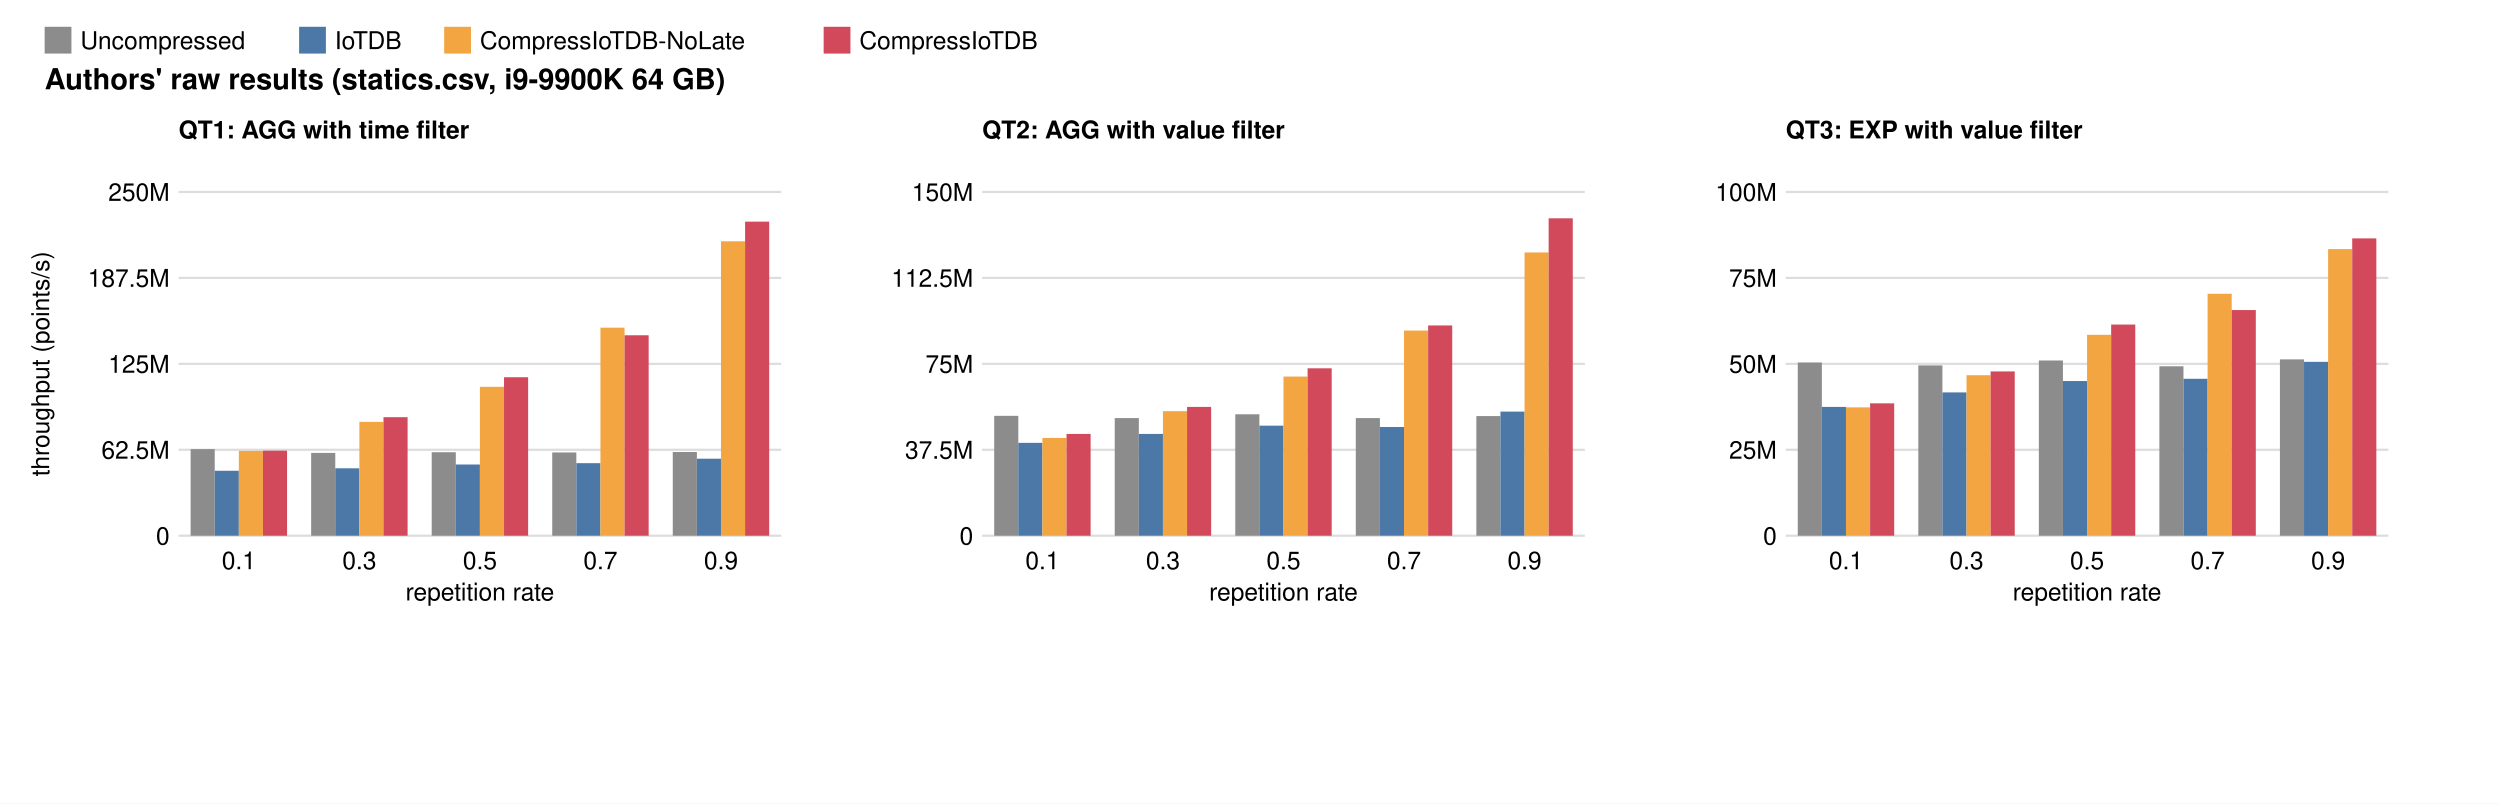
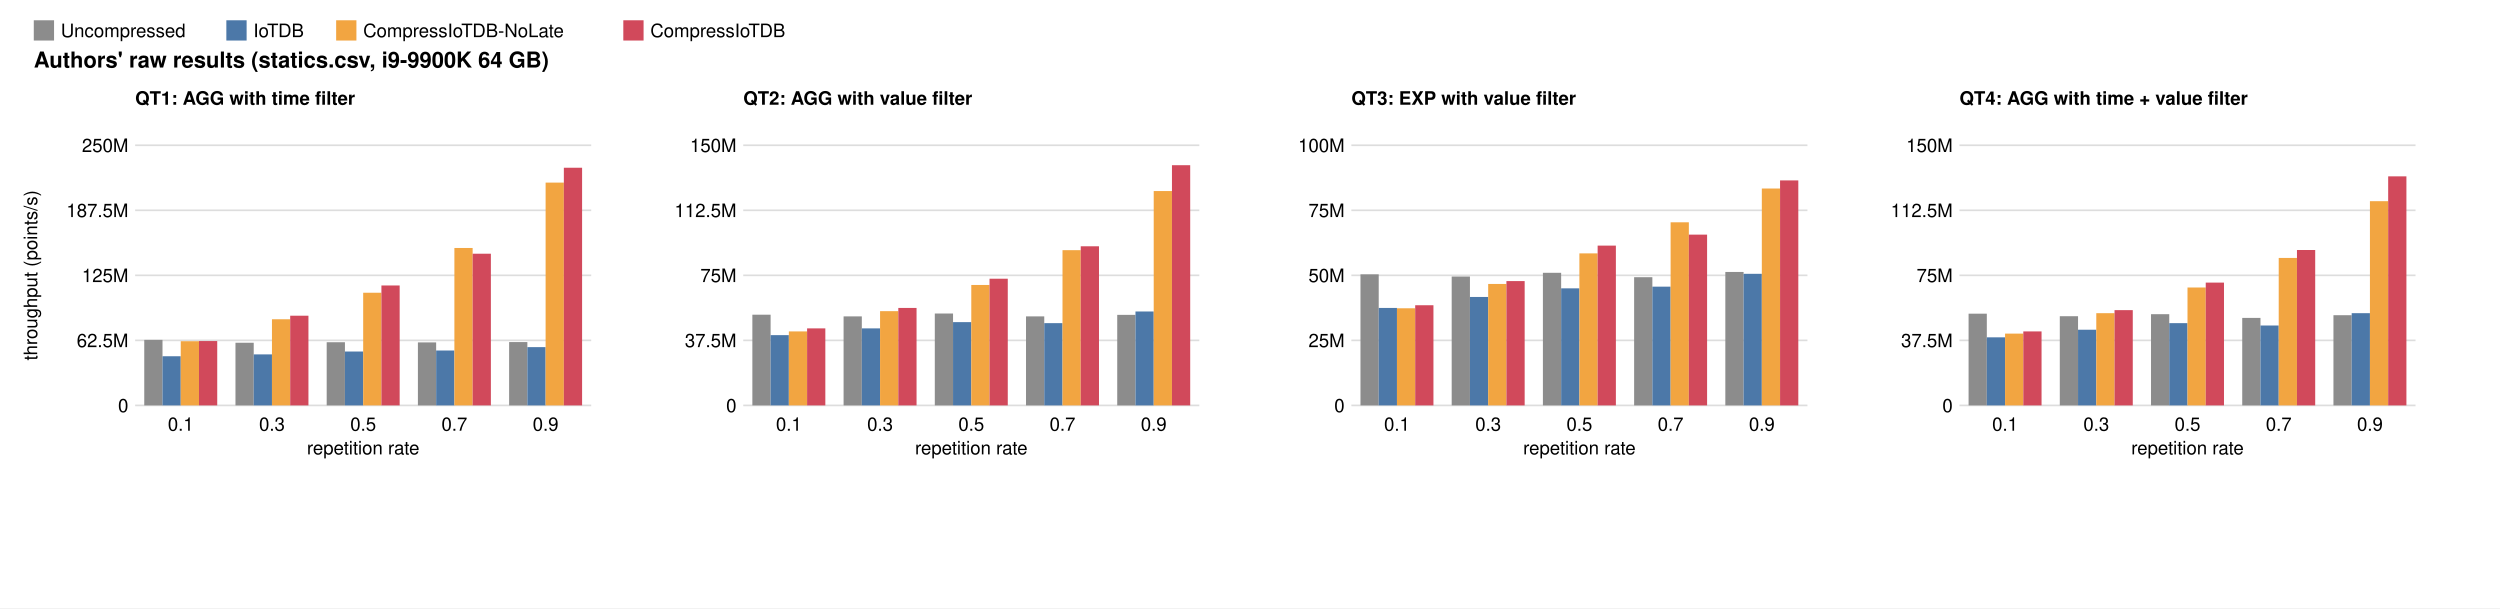
- <svg xmlns="http://www.w3.org/2000/svg" width="1120" height="360" font-family="Helvetica,Arial,sans-serif" font-size="11">
+ <svg xmlns="http://www.w3.org/2000/svg" width="1480" height="360" font-family="Helvetica,Arial,sans-serif" font-size="11">
  <rect width="100%" height="100%" fill="white" />
  <rect x="20" y="12" width="12" height="12" fill="#8c8c8c" />
  <text x="36" y="22">Uncompressed</text>
  <rect x="134" y="12" width="12" height="12" fill="#4c78a8" />
  <text x="150" y="22">IoTDB</text>
  <rect x="199" y="12" width="12" height="12" fill="#f2a541" />
  <text x="215" y="22">CompressIoTDB-NoLate</text>
  <rect x="369" y="12" width="12" height="12" fill="#d1495b" />
  <text x="385" y="22">CompressIoTDB</text>
  <text x="20" y="40" font-size="13" font-weight="bold">Authors' raw results (statics.csv, i9-9900K 64 GB)</text>
  <text x="80" y="62" font-weight="bold">QT1: AGG with time filter</text>
  <line x1="80" y1="240.0" x2="350" y2="240.0" stroke="#ddd" />
  <text x="76" y="244.0" text-anchor="end">0</text>
  <line x1="80" y1="201.5" x2="350" y2="201.5" stroke="#ddd" />
  <text x="76" y="205.5" text-anchor="end">62.5M</text>
  <line x1="80" y1="163.0" x2="350" y2="163.0" stroke="#ddd" />
  <text x="76" y="167.0" text-anchor="end">125M</text>
  <line x1="80" y1="124.5" x2="350" y2="124.5" stroke="#ddd" />
  <text x="76" y="128.5" text-anchor="end">187.5M</text>
  <line x1="80" y1="86.0" x2="350" y2="86.0" stroke="#ddd" />
  <text x="76" y="90.0" text-anchor="end">250M</text>
  <rect x="85.4" y="201.2" width="10.8" height="38.8" fill="#8c8c8c" />
  <rect x="96.2" y="210.9" width="10.8" height="29.1" fill="#4c78a8" />
  <rect x="107.0" y="202.0" width="10.8" height="38.0" fill="#f2a541" />
  <rect x="117.8" y="201.9" width="10.8" height="38.1" fill="#d1495b" />
  <text x="107.0" y="255" text-anchor="middle">0.1</text>
  <rect x="139.4" y="202.9" width="10.8" height="37.1" fill="#8c8c8c" />
  <rect x="150.2" y="209.8" width="10.8" height="30.2" fill="#4c78a8" />
  <rect x="161.0" y="189.0" width="10.8" height="51.0" fill="#f2a541" />
  <rect x="171.8" y="186.9" width="10.8" height="53.1" fill="#d1495b" />
  <text x="161.0" y="255" text-anchor="middle">0.3</text>
  <rect x="193.4" y="202.6" width="10.8" height="37.4" fill="#8c8c8c" />
  <rect x="204.2" y="208.1" width="10.8" height="31.9" fill="#4c78a8" />
  <rect x="215.0" y="173.3" width="10.8" height="66.7" fill="#f2a541" />
  <rect x="225.8" y="169.0" width="10.8" height="71.0" fill="#d1495b" />
  <text x="215.0" y="255" text-anchor="middle">0.5</text>
  <rect x="247.4" y="202.7" width="10.8" height="37.3" fill="#8c8c8c" />
  <rect x="258.2" y="207.5" width="10.8" height="32.5" fill="#4c78a8" />
  <rect x="269.0" y="146.8" width="10.8" height="93.2" fill="#f2a541" />
  <rect x="279.8" y="150.2" width="10.8" height="89.8" fill="#d1495b" />
  <text x="269.0" y="255" text-anchor="middle">0.7</text>
  <rect x="301.4" y="202.5" width="10.8" height="37.5" fill="#8c8c8c" />
  <rect x="312.2" y="205.5" width="10.8" height="34.5" fill="#4c78a8" />
  <rect x="323.0" y="108.1" width="10.8" height="131.9" fill="#f2a541" />
  <rect x="333.8" y="99.3" width="10.8" height="140.7" fill="#d1495b" />
  <text x="323.0" y="255" text-anchor="middle">0.9</text>
  <text x="215.0" y="269" text-anchor="middle">repetition rate</text>
  <text x="22" y="163" transform="rotate(-90 22 163)" text-anchor="middle">throughput (points/s)</text>
  <text x="440" y="62" font-weight="bold">QT2: AGG with value filter</text>
  <line x1="440" y1="240.0" x2="710" y2="240.0" stroke="#ddd" />
  <text x="436" y="244.0" text-anchor="end">0</text>
  <line x1="440" y1="201.5" x2="710" y2="201.5" stroke="#ddd" />
  <text x="436" y="205.5" text-anchor="end">37.5M</text>
  <line x1="440" y1="163.0" x2="710" y2="163.0" stroke="#ddd" />
  <text x="436" y="167.0" text-anchor="end">75M</text>
  <line x1="440" y1="124.5" x2="710" y2="124.5" stroke="#ddd" />
  <text x="436" y="128.5" text-anchor="end">112.5M</text>
  <line x1="440" y1="86.0" x2="710" y2="86.0" stroke="#ddd" />
  <text x="436" y="90.0" text-anchor="end">150M</text>
  <rect x="445.4" y="186.3" width="10.8" height="53.7" fill="#8c8c8c" />
  <rect x="456.2" y="198.4" width="10.8" height="41.6" fill="#4c78a8" />
  <rect x="467.0" y="196.2" width="10.8" height="43.8" fill="#f2a541" />
  <rect x="477.8" y="194.4" width="10.8" height="45.6" fill="#d1495b" />
  <text x="467.0" y="255" text-anchor="middle">0.1</text>
  <rect x="499.4" y="187.3" width="10.8" height="52.7" fill="#8c8c8c" />
  <rect x="510.2" y="194.4" width="10.8" height="45.6" fill="#4c78a8" />
  <rect x="521.0" y="184.2" width="10.8" height="55.8" fill="#f2a541" />
  <rect x="531.8" y="182.3" width="10.8" height="57.7" fill="#d1495b" />
  <text x="521.0" y="255" text-anchor="middle">0.3</text>
  <rect x="553.4" y="185.6" width="10.8" height="54.4" fill="#8c8c8c" />
  <rect x="564.2" y="190.7" width="10.8" height="49.3" fill="#4c78a8" />
  <rect x="575.0" y="168.7" width="10.8" height="71.3" fill="#f2a541" />
  <rect x="585.8" y="165.0" width="10.8" height="75.0" fill="#d1495b" />
  <text x="575.0" y="255" text-anchor="middle">0.5</text>
  <rect x="607.4" y="187.3" width="10.8" height="52.7" fill="#8c8c8c" />
  <rect x="618.2" y="191.3" width="10.8" height="48.7" fill="#4c78a8" />
  <rect x="629.0" y="148.1" width="10.8" height="91.9" fill="#f2a541" />
  <rect x="639.8" y="145.8" width="10.8" height="94.2" fill="#d1495b" />
  <text x="629.0" y="255" text-anchor="middle">0.7</text>
  <rect x="661.4" y="186.4" width="10.8" height="53.6" fill="#8c8c8c" />
  <rect x="672.2" y="184.4" width="10.8" height="55.6" fill="#4c78a8" />
  <rect x="683.0" y="113.1" width="10.8" height="126.9" fill="#f2a541" />
  <rect x="693.8" y="97.8" width="10.8" height="142.2" fill="#d1495b" />
  <text x="683.0" y="255" text-anchor="middle">0.9</text>
  <text x="575.0" y="269" text-anchor="middle">repetition rate</text>
  <text x="800" y="62" font-weight="bold">QT3: EXP with value filter</text>
  <line x1="800" y1="240.0" x2="1070" y2="240.0" stroke="#ddd" />
  <text x="796" y="244.0" text-anchor="end">0</text>
  <line x1="800" y1="201.5" x2="1070" y2="201.5" stroke="#ddd" />
  <text x="796" y="205.5" text-anchor="end">25M</text>
  <line x1="800" y1="163.0" x2="1070" y2="163.0" stroke="#ddd" />
  <text x="796" y="167.0" text-anchor="end">50M</text>
  <line x1="800" y1="124.5" x2="1070" y2="124.5" stroke="#ddd" />
  <text x="796" y="128.5" text-anchor="end">75M</text>
  <line x1="800" y1="86.0" x2="1070" y2="86.0" stroke="#ddd" />
  <text x="796" y="90.0" text-anchor="end">100M</text>
  <rect x="805.4" y="162.4" width="10.8" height="77.6" fill="#8c8c8c" />
  <rect x="816.2" y="182.3" width="10.8" height="57.7" fill="#4c78a8" />
  <rect x="827.0" y="182.5" width="10.8" height="57.5" fill="#f2a541" />
  <rect x="837.8" y="180.7" width="10.8" height="59.3" fill="#d1495b" />
  <text x="827.0" y="255" text-anchor="middle">0.1</text>
  <rect x="859.4" y="163.7" width="10.8" height="76.3" fill="#8c8c8c" />
  <rect x="870.2" y="175.8" width="10.8" height="64.2" fill="#4c78a8" />
  <rect x="881.0" y="168.1" width="10.8" height="71.9" fill="#f2a541" />
  <rect x="891.8" y="166.4" width="10.8" height="73.6" fill="#d1495b" />
  <text x="881.0" y="255" text-anchor="middle">0.3</text>
  <rect x="913.4" y="161.5" width="10.8" height="78.5" fill="#8c8c8c" />
  <rect x="924.2" y="170.7" width="10.8" height="69.3" fill="#4c78a8" />
  <rect x="935.0" y="150.0" width="10.8" height="90.0" fill="#f2a541" />
  <rect x="945.8" y="145.4" width="10.8" height="94.6" fill="#d1495b" />
  <text x="935.0" y="255" text-anchor="middle">0.5</text>
  <rect x="967.4" y="164.1" width="10.8" height="75.9" fill="#8c8c8c" />
  <rect x="978.2" y="169.7" width="10.8" height="70.3" fill="#4c78a8" />
  <rect x="989.0" y="131.6" width="10.8" height="108.4" fill="#f2a541" />
  <rect x="999.8" y="138.9" width="10.8" height="101.1" fill="#d1495b" />
  <text x="989.0" y="255" text-anchor="middle">0.7</text>
  <rect x="1021.4" y="161.0" width="10.8" height="79.0" fill="#8c8c8c" />
  <rect x="1032.2" y="162.1" width="10.8" height="77.9" fill="#4c78a8" />
  <rect x="1043.0" y="111.6" width="10.8" height="128.4" fill="#f2a541" />
  <rect x="1053.8" y="106.8" width="10.8" height="133.2" fill="#d1495b" />
  <text x="1043.0" y="255" text-anchor="middle">0.9</text>
  <text x="935.0" y="269" text-anchor="middle">repetition rate</text>
+   <text x="1160" y="62" font-weight="bold">QT4: AGG with time + value filter</text>
+   <line x1="1160" y1="240.0" x2="1430" y2="240.0" stroke="#ddd" />
+   <text x="1156" y="244.0" text-anchor="end">0</text>
+   <line x1="1160" y1="201.5" x2="1430" y2="201.5" stroke="#ddd" />
+   <text x="1156" y="205.5" text-anchor="end">37.5M</text>
+   <line x1="1160" y1="163.0" x2="1430" y2="163.0" stroke="#ddd" />
+   <text x="1156" y="167.0" text-anchor="end">75M</text>
+   <line x1="1160" y1="124.5" x2="1430" y2="124.5" stroke="#ddd" />
+   <text x="1156" y="128.5" text-anchor="end">112.5M</text>
+   <line x1="1160" y1="86.0" x2="1430" y2="86.0" stroke="#ddd" />
+   <text x="1156" y="90.0" text-anchor="end">150M</text>
+   <rect x="1165.4" y="185.7" width="10.8" height="54.3" fill="#8c8c8c" />
+   <rect x="1176.2" y="199.7" width="10.8" height="40.3" fill="#4c78a8" />
+   <rect x="1187.0" y="197.5" width="10.8" height="42.5" fill="#f2a541" />
+   <rect x="1197.8" y="196.2" width="10.8" height="43.8" fill="#d1495b" />
+   <text x="1187.0" y="255" text-anchor="middle">0.1</text>
+   <rect x="1219.4" y="187.2" width="10.8" height="52.8" fill="#8c8c8c" />
+   <rect x="1230.2" y="195.2" width="10.8" height="44.8" fill="#4c78a8" />
+   <rect x="1241.0" y="185.4" width="10.8" height="54.6" fill="#f2a541" />
+   <rect x="1251.8" y="183.6" width="10.8" height="56.4" fill="#d1495b" />
+   <text x="1241.0" y="255" text-anchor="middle">0.3</text>
+   <rect x="1273.4" y="186.0" width="10.8" height="54.0" fill="#8c8c8c" />
+   <rect x="1284.2" y="191.3" width="10.8" height="48.7" fill="#4c78a8" />
+   <rect x="1295.0" y="170.2" width="10.8" height="69.8" fill="#f2a541" />
+   <rect x="1305.8" y="167.3" width="10.8" height="72.7" fill="#d1495b" />
+   <text x="1295.0" y="255" text-anchor="middle">0.5</text>
+   <rect x="1327.4" y="188.2" width="10.8" height="51.8" fill="#8c8c8c" />
+   <rect x="1338.2" y="192.7" width="10.8" height="47.3" fill="#4c78a8" />
+   <rect x="1349.0" y="152.7" width="10.8" height="87.3" fill="#f2a541" />
+   <rect x="1359.8" y="148.0" width="10.8" height="92.0" fill="#d1495b" />
+   <text x="1349.0" y="255" text-anchor="middle">0.7</text>
+   <rect x="1381.4" y="186.6" width="10.8" height="53.4" fill="#8c8c8c" />
+   <rect x="1392.2" y="185.4" width="10.8" height="54.6" fill="#4c78a8" />
+   <rect x="1403.0" y="119.1" width="10.8" height="120.9" fill="#f2a541" />
+   <rect x="1413.8" y="104.4" width="10.8" height="135.6" fill="#d1495b" />
+   <text x="1403.0" y="255" text-anchor="middle">0.9</text>
+   <text x="1295.0" y="269" text-anchor="middle">repetition rate</text>
</svg>
